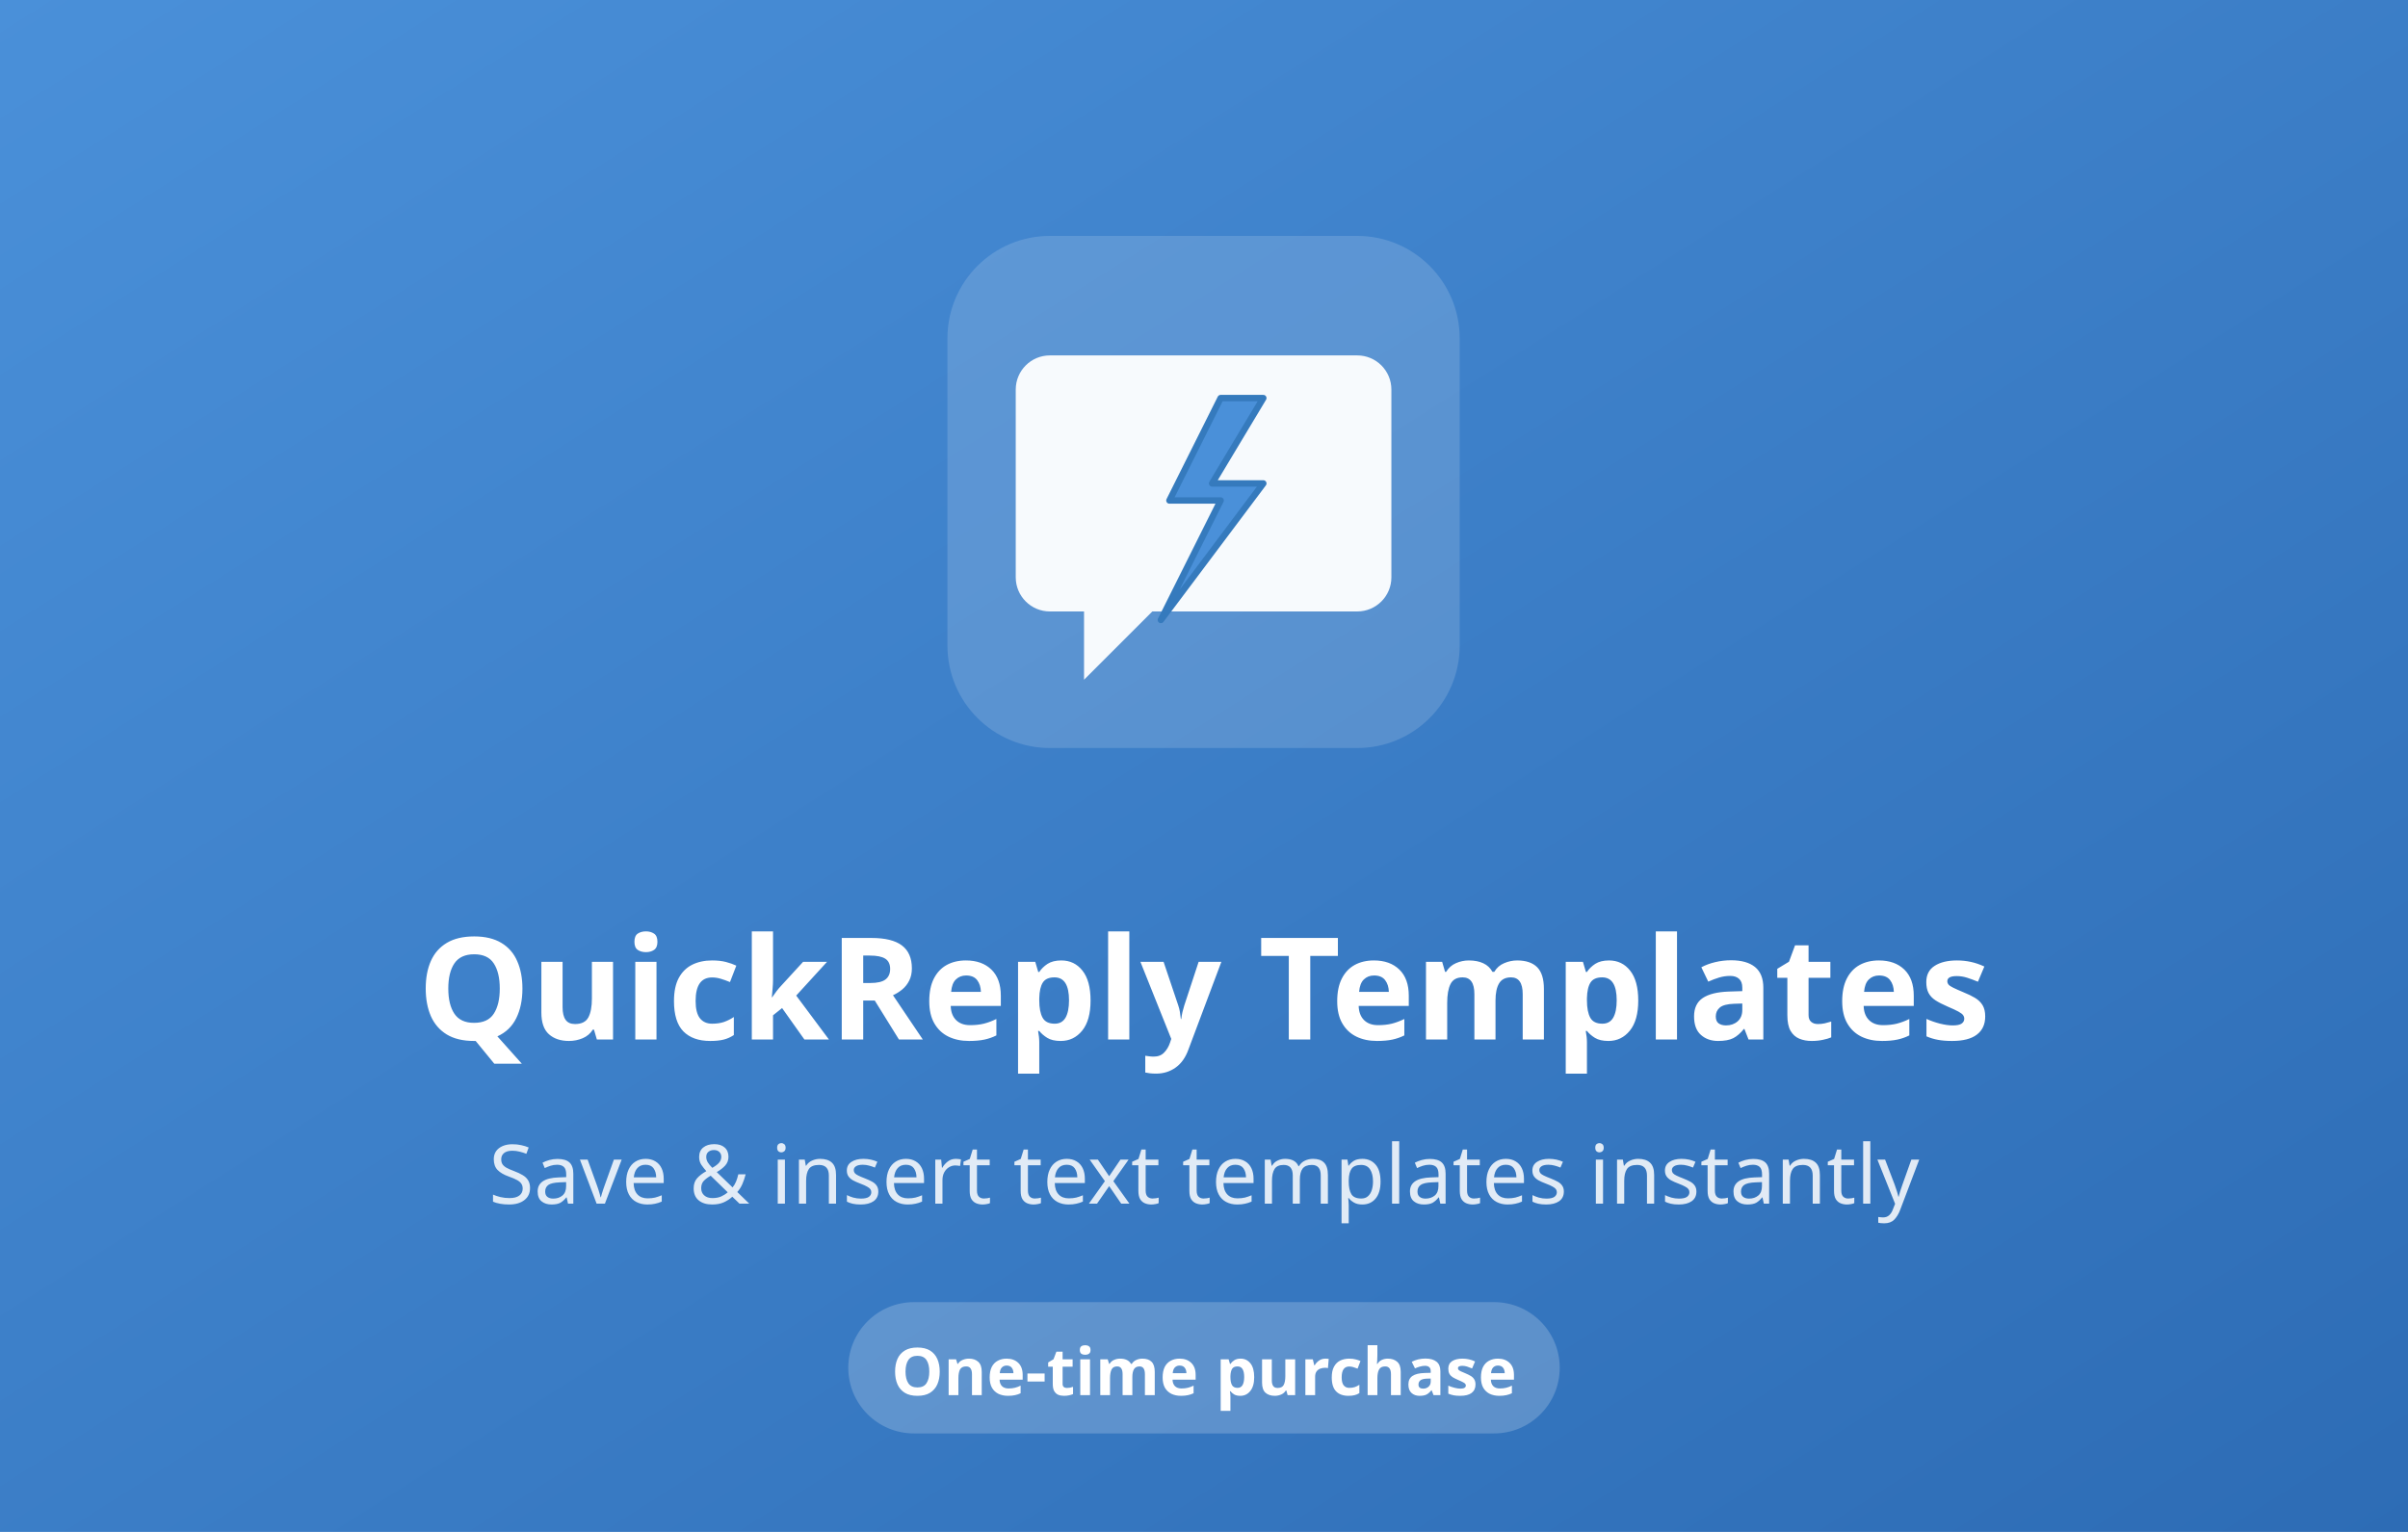
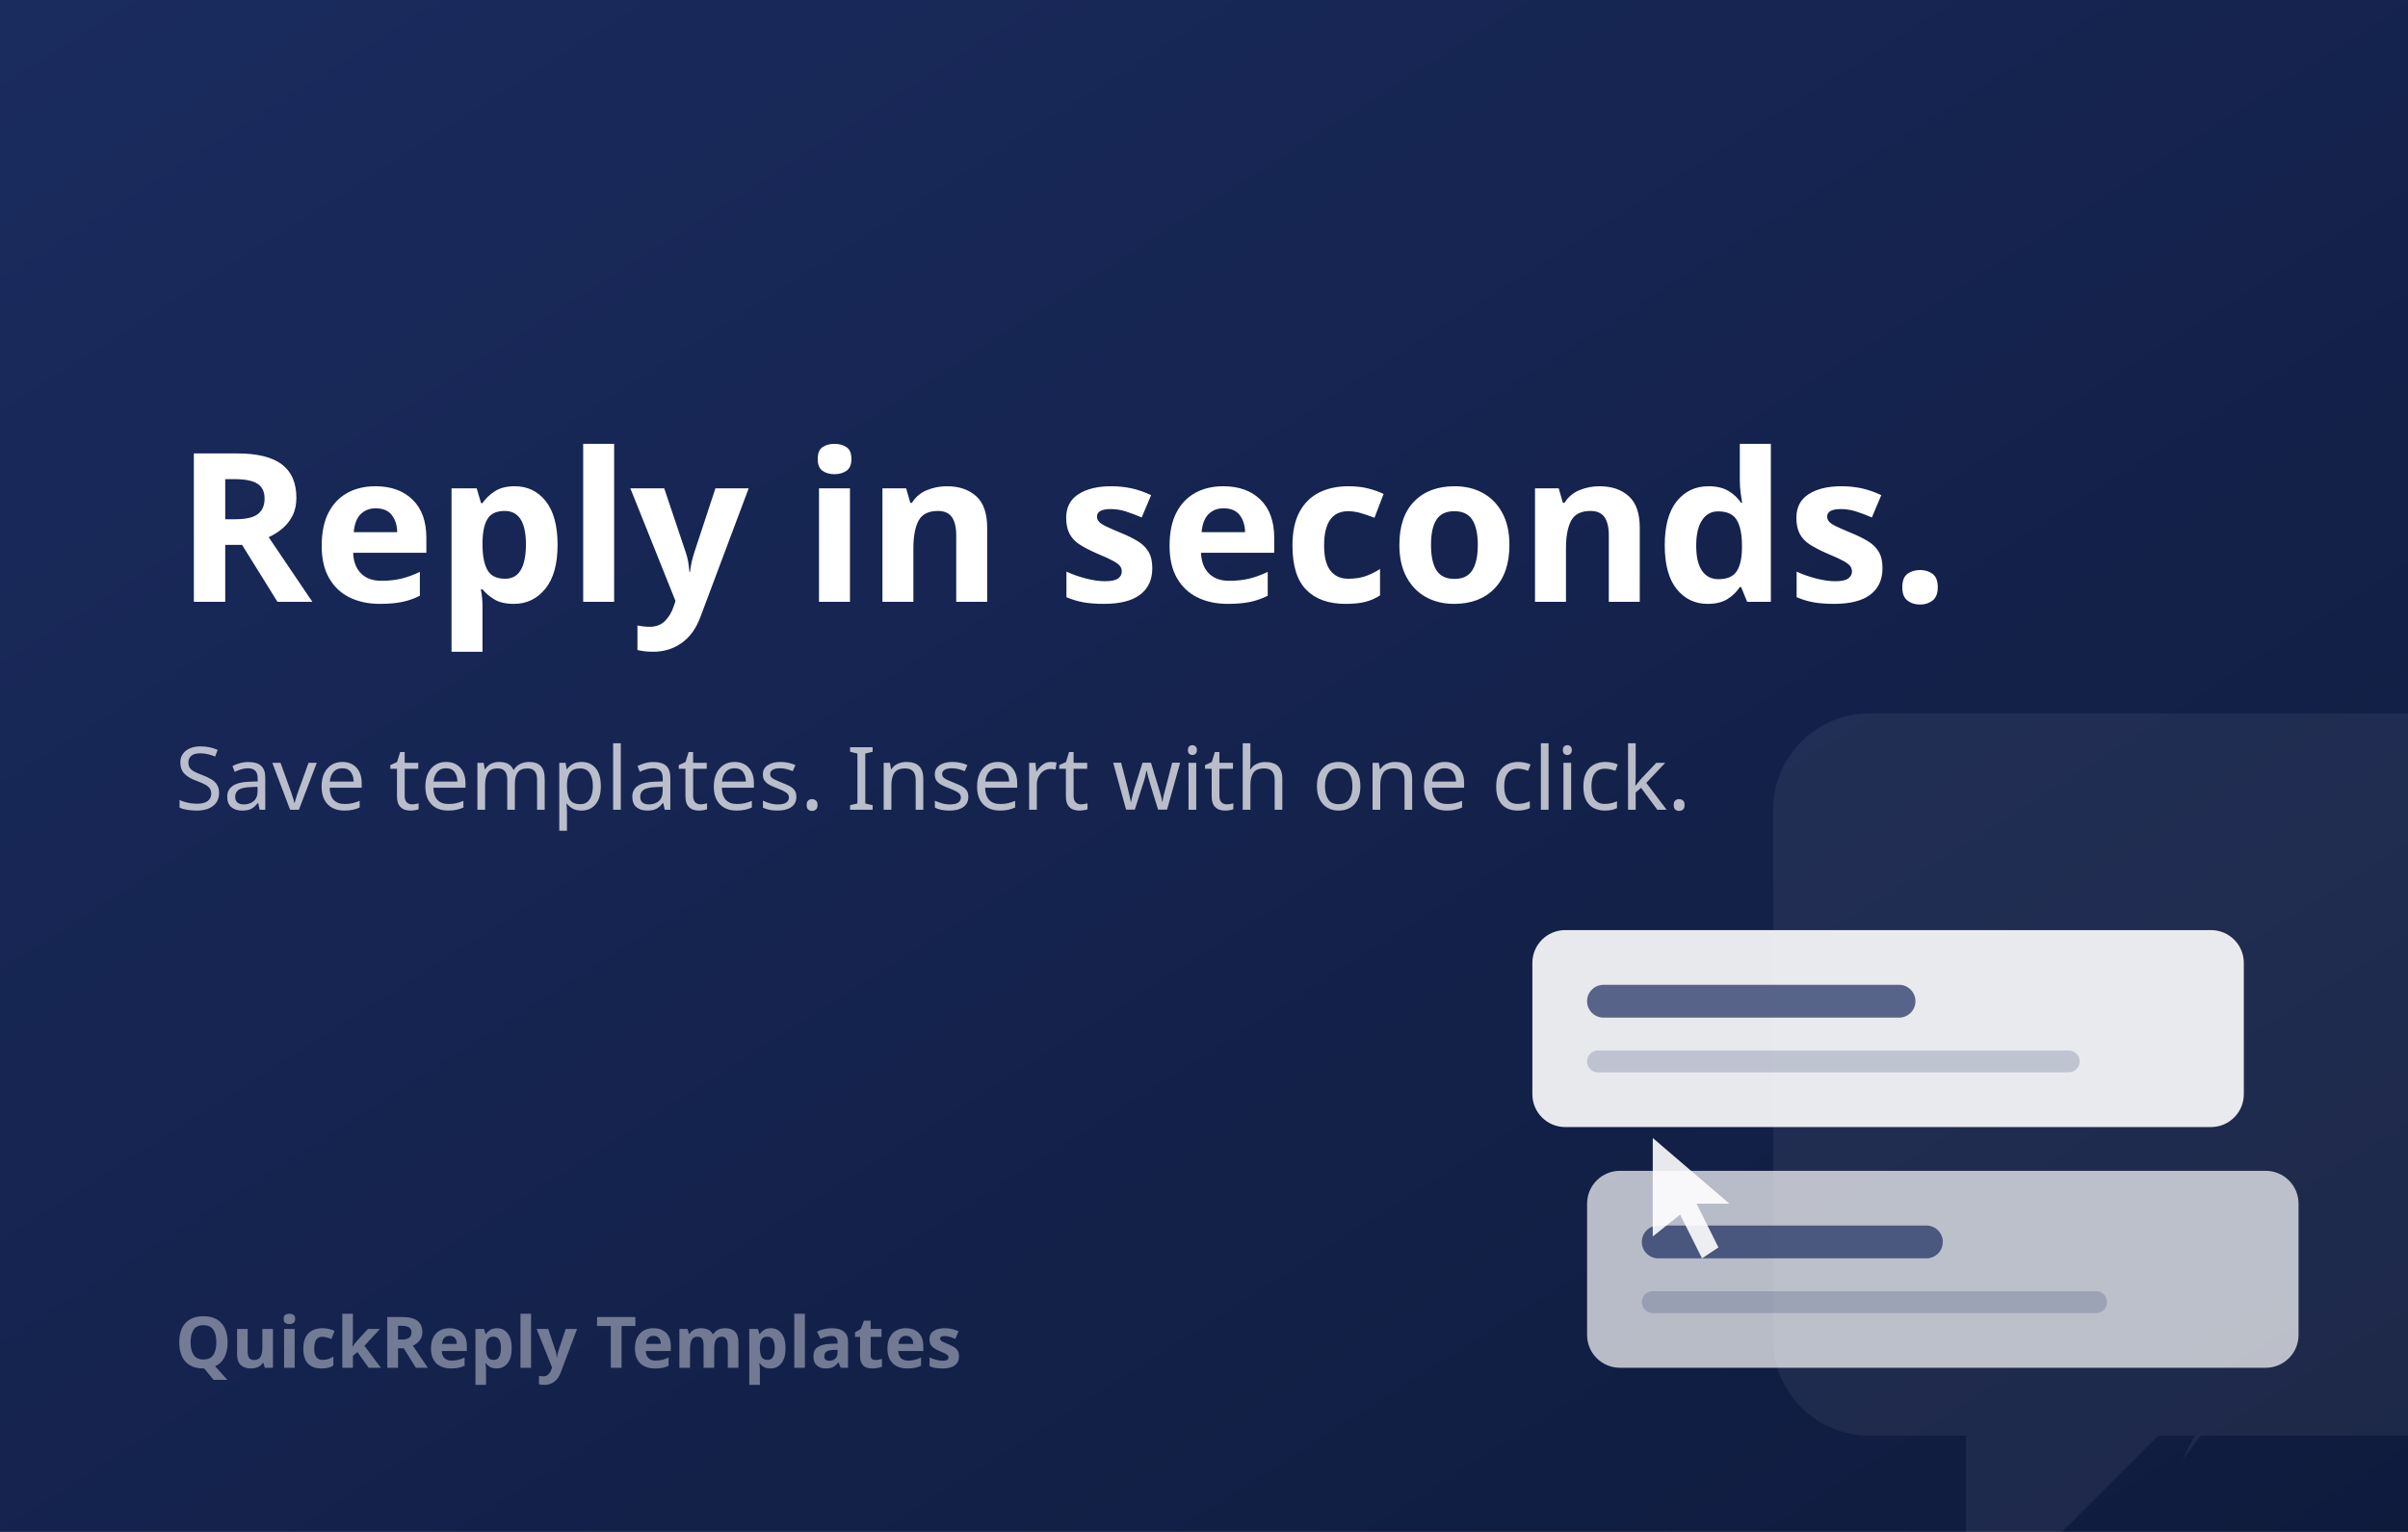
<svg xmlns="http://www.w3.org/2000/svg" width="440" height="280" viewBox="0 0 440 280">
  <defs>
    <linearGradient id="bg" x1="0%" y1="0%" x2="100%" y2="100%">
-       <stop offset="0%" style="stop-color:#4A90D9" />
-       <stop offset="100%" style="stop-color:#2D6CB5" />
+       <stop offset="0%" style="stop-color:#1a2b5e" />
+       <stop offset="100%" style="stop-color:#0f1b3d" />
    </linearGradient>
  </defs>
  <rect width="440" height="280" fill="url(#bg)" />
-   <g transform="translate(170, 40) scale(0.78)">
-     <rect x="4" y="4" width="120" height="120" rx="24" fill="white" opacity="0.15" />
-     <path d="M28 32 h72 a8 8 0 0 1 8 8 v44 a8 8 0 0 1 -8 8 h-48 l-16 16 v-16 h-8 a8 8 0 0 1 -8 -8 v-44 a8 8 0 0 1 8 -8z" fill="white" opacity="0.95" />
-     <path d="M68 42 L56 66 h12 L54 94 L78 62 h-12 L78 42z" fill="#4A90D9" stroke="#357ABD" stroke-width="1.5" stroke-linejoin="round" />
+   <g transform="translate(280, 60) scale(2.2)" opacity="0.06">
+     <path d="M28 32 h72 a8 8 0 0 1 8 8 v44 a8 8 0 0 1 -8 8 h-48 l-16 16 v-16 h-8 a8 8 0 0 1 -8 -8 v-44 a8 8 0 0 1 8 -8z" fill="white" />
+     <path d="M68 42 L56 66 h12 L54 94 L78 62 h-12 L78 42z" fill="white" />
  </g>
-   <text x="220" y="190" text-anchor="middle" font-family="system-ui, sans-serif" font-size="26" font-weight="700" fill="white">QuickReply Templates</text>
-   <text x="220" y="220" text-anchor="middle" font-family="system-ui, sans-serif" font-size="15" fill="white" opacity="0.85">Save &amp; insert text templates instantly</text>
-   <rect x="155" y="238" width="130" height="24" rx="12" fill="white" opacity="0.2" />
-   <text x="220" y="255" text-anchor="middle" font-family="system-ui, sans-serif" font-size="12" font-weight="600" fill="white">One-time purchase</text>
+   <text x="32" y="110" font-family="system-ui, sans-serif" font-size="38" font-weight="800" fill="white">Reply in seconds.</text>
+   <text x="32" y="148" font-family="system-ui, sans-serif" font-size="16" fill="white" opacity="0.7">Save templates. Insert with one click.</text>
+   <g transform="translate(280, 170)">
+     <rect x="0" y="0" width="130" height="36" rx="6" fill="white" opacity="0.9" />
+     <rect x="10" y="10" width="60" height="6" rx="3" fill="#1a2b5e" opacity="0.7" />
+     <rect x="10" y="22" width="90" height="4" rx="2" fill="#1a2b5e" opacity="0.2" />
+     <rect x="10" y="44" width="130" height="36" rx="6" fill="white" opacity="0.7" />
+     <rect x="20" y="54" width="55" height="6" rx="3" fill="#1a2b5e" opacity="0.7" />
+     <rect x="20" y="66" width="85" height="4" rx="2" fill="#1a2b5e" opacity="0.2" />
+   </g>
+   <g transform="translate(302, 208)">
+     <path d="M0 0 L0 18 L5 14 L9 22 L12 20 L8 12 L14 12 Z" fill="white" opacity="0.9" />
+   </g>
+   <text x="32" y="250" font-family="system-ui, sans-serif" font-size="13" font-weight="600" fill="white" opacity="0.4">QuickReply Templates</text>
</svg>
